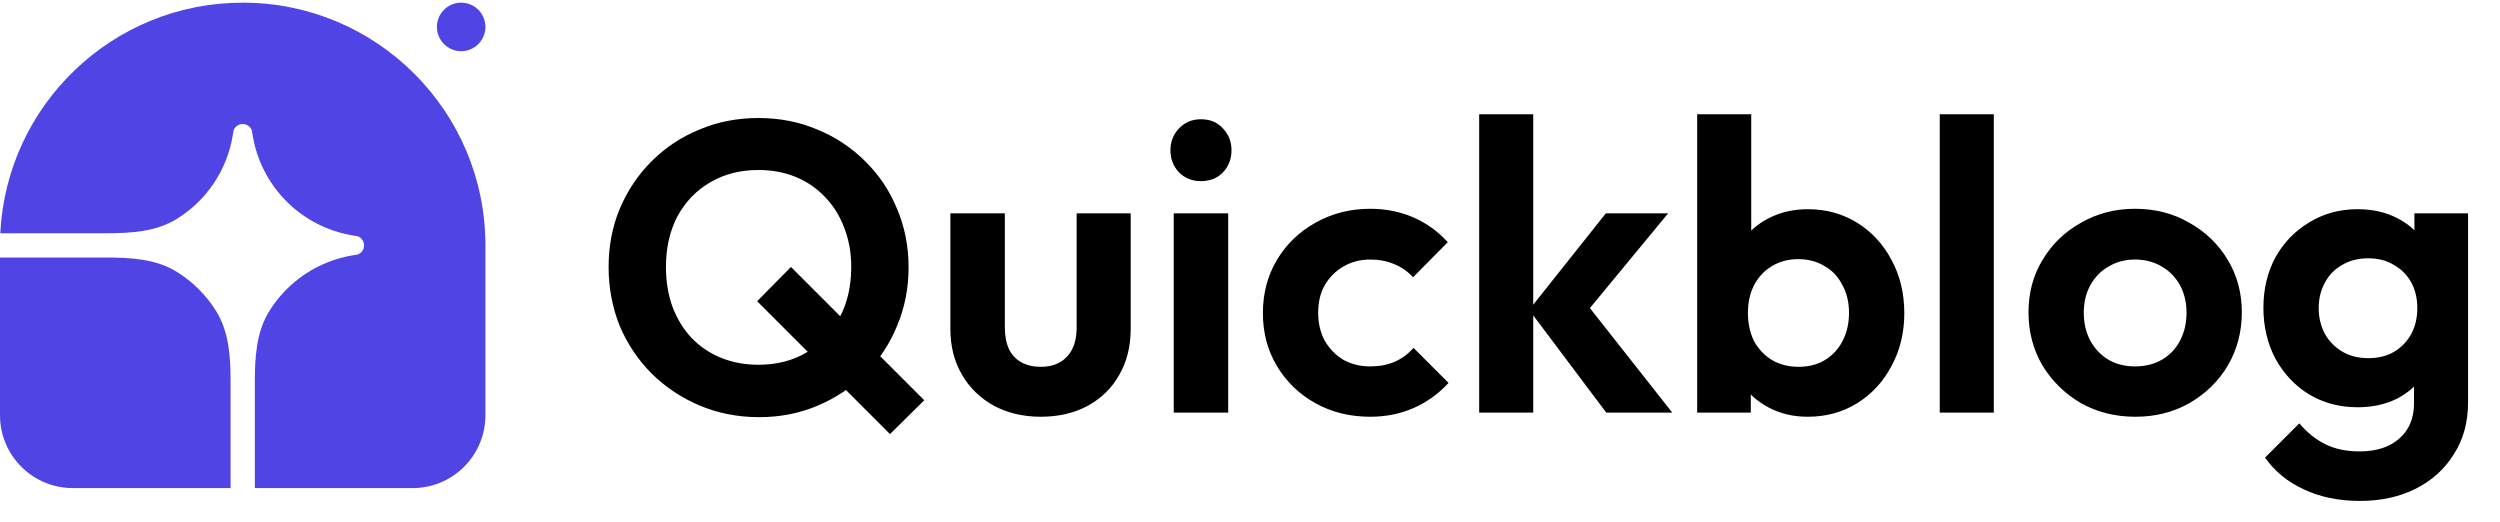
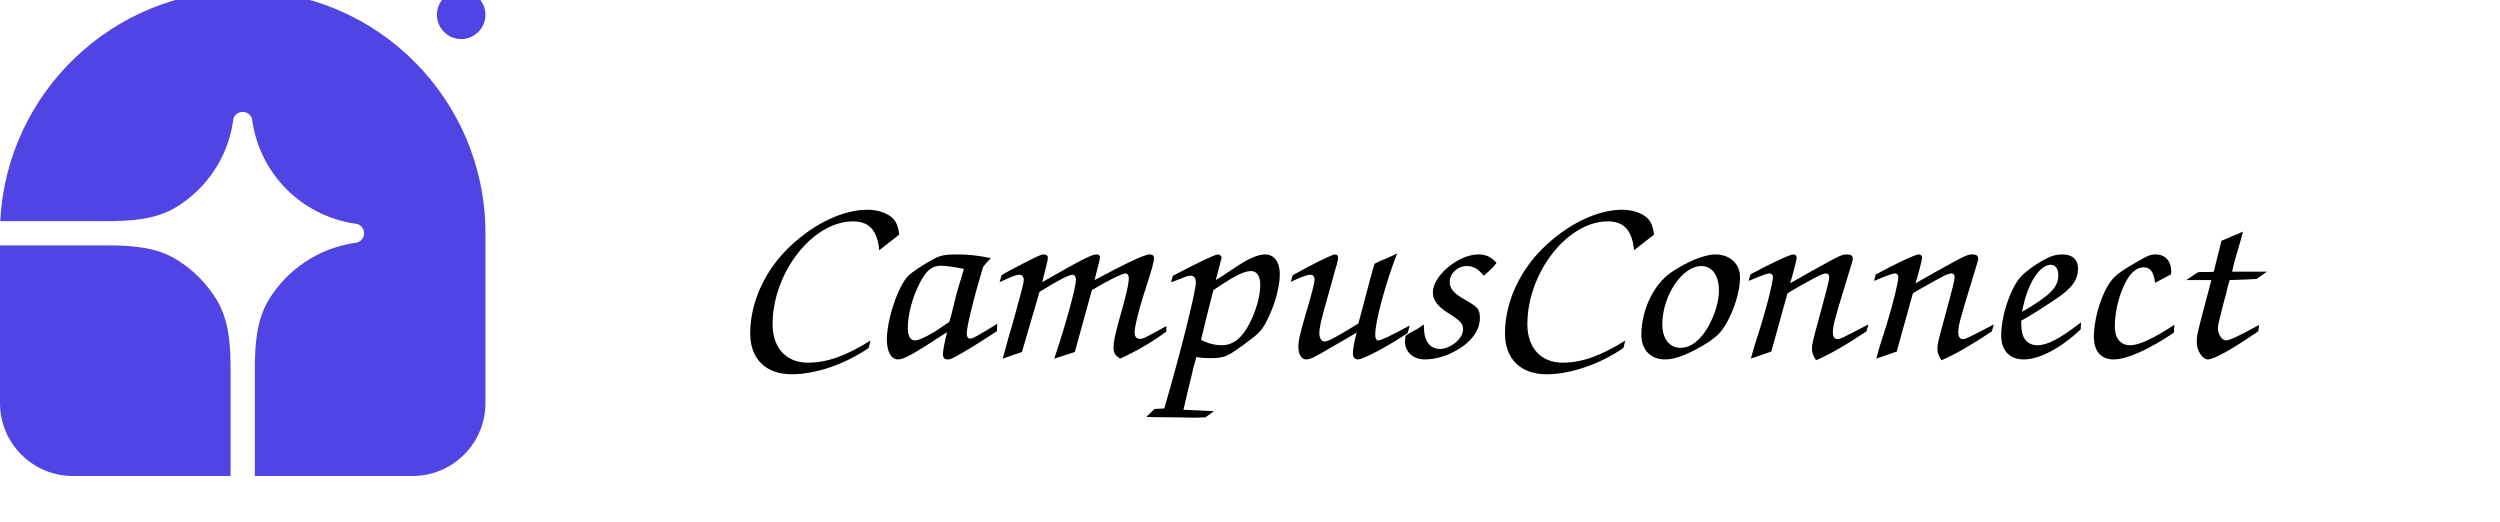
- <svg xmlns="http://www.w3.org/2000/svg" width="206" height="43" viewBox="0 0 206 43" fill="none">
-   <path d="M62.559 34.374C60.813 34.374 59.181 34.057 57.663 33.422C56.167 32.787 54.852 31.915 53.719 30.804C52.585 29.671 51.701 28.356 51.067 26.86C50.455 25.341 50.149 23.721 50.149 21.998C50.149 20.275 50.455 18.677 51.067 17.204C51.701 15.708 52.574 14.405 53.685 13.294C54.818 12.161 56.133 11.288 57.629 10.676C59.125 10.041 60.745 9.724 62.491 9.724C64.236 9.724 65.857 10.041 67.353 10.676C68.849 11.288 70.163 12.161 71.297 13.294C72.43 14.405 73.303 15.708 73.915 17.204C74.549 18.7 74.867 20.309 74.867 22.032C74.867 23.755 74.549 25.364 73.915 26.86C73.303 28.356 72.43 29.671 71.297 30.804C70.186 31.915 68.883 32.787 67.387 33.422C65.891 34.057 64.281 34.374 62.559 34.374ZM73.337 35.768L62.389 24.82L65.177 21.998L76.159 32.98L73.337 35.768ZM62.491 30.056C64.009 30.056 65.335 29.716 66.469 29.036C67.625 28.356 68.52 27.415 69.155 26.214C69.812 25.013 70.141 23.607 70.141 21.998C70.141 20.819 69.948 19.743 69.563 18.768C69.2 17.793 68.679 16.955 67.999 16.252C67.319 15.527 66.514 14.971 65.585 14.586C64.655 14.201 63.624 14.008 62.491 14.008C60.995 14.008 59.669 14.348 58.513 15.028C57.379 15.685 56.484 16.615 55.827 17.816C55.192 19.017 54.875 20.411 54.875 21.998C54.875 23.199 55.056 24.299 55.419 25.296C55.804 26.293 56.325 27.143 56.983 27.846C57.663 28.549 58.467 29.093 59.397 29.478C60.349 29.863 61.38 30.056 62.491 30.056ZM85.757 34.34C84.307 34.34 83.015 34.034 81.881 33.422C80.771 32.81 79.898 31.96 79.263 30.872C78.629 29.784 78.311 28.526 78.311 27.098V17.578H82.799V26.996C82.799 27.676 82.913 28.265 83.139 28.764C83.366 29.24 83.706 29.603 84.159 29.852C84.613 30.101 85.145 30.226 85.757 30.226C86.687 30.226 87.412 29.943 87.933 29.376C88.455 28.809 88.715 28.016 88.715 26.996V17.578H93.169V27.098C93.169 28.549 92.852 29.818 92.217 30.906C91.605 31.994 90.733 32.844 89.599 33.456C88.489 34.045 87.208 34.34 85.757 34.34ZM96.716 34V17.578H101.204V34H96.716ZM98.96 14.926C98.235 14.926 97.634 14.688 97.158 14.212C96.682 13.713 96.444 13.101 96.444 12.376C96.444 11.673 96.682 11.073 97.158 10.574C97.634 10.075 98.235 9.826 98.96 9.826C99.708 9.826 100.309 10.075 100.762 10.574C101.238 11.073 101.476 11.673 101.476 12.376C101.476 13.101 101.238 13.713 100.762 14.212C100.309 14.688 99.708 14.926 98.96 14.926ZM112.902 34.34C111.224 34.34 109.717 33.966 108.38 33.218C107.042 32.47 105.988 31.45 105.218 30.158C104.447 28.866 104.062 27.415 104.062 25.806C104.062 24.174 104.447 22.712 105.218 21.42C105.988 20.128 107.042 19.108 108.38 18.36C109.74 17.589 111.247 17.204 112.902 17.204C114.194 17.204 115.384 17.442 116.472 17.918C117.56 18.394 118.5 19.074 119.294 19.958L116.438 22.848C116.007 22.372 115.486 22.009 114.874 21.76C114.284 21.511 113.627 21.386 112.902 21.386C112.086 21.386 111.349 21.579 110.692 21.964C110.057 22.327 109.547 22.837 109.162 23.494C108.799 24.129 108.618 24.888 108.618 25.772C108.618 26.633 108.799 27.404 109.162 28.084C109.547 28.741 110.057 29.263 110.692 29.648C111.349 30.011 112.086 30.192 112.902 30.192C113.65 30.192 114.318 30.067 114.908 29.818C115.52 29.546 116.041 29.161 116.472 28.662L119.362 31.552C118.523 32.459 117.56 33.15 116.472 33.626C115.384 34.102 114.194 34.34 112.902 34.34ZM132.356 34L125.998 25.534L132.322 17.578H137.456L130.044 26.554L130.214 24.378L137.796 34H132.356ZM121.884 34V9.418H126.338V34H121.884ZM148.959 34.34C147.78 34.34 146.715 34.091 145.763 33.592C144.811 33.093 144.052 32.413 143.485 31.552C142.918 30.691 142.612 29.727 142.567 28.662V22.814C142.612 21.749 142.918 20.797 143.485 19.958C144.074 19.097 144.845 18.428 145.797 17.952C146.749 17.476 147.803 17.238 148.959 17.238C150.478 17.238 151.838 17.612 153.039 18.36C154.24 19.108 155.181 20.128 155.861 21.42C156.564 22.712 156.915 24.174 156.915 25.806C156.915 27.415 156.564 28.866 155.861 30.158C155.181 31.45 154.24 32.47 153.039 33.218C151.838 33.966 150.478 34.34 148.959 34.34ZM139.847 34V9.418H144.301V21.624L143.553 25.568L144.267 29.58V34H139.847ZM148.211 30.226C149.027 30.226 149.741 30.045 150.353 29.682C150.988 29.297 151.475 28.775 151.815 28.118C152.178 27.438 152.359 26.656 152.359 25.772C152.359 24.911 152.178 24.151 151.815 23.494C151.475 22.814 150.988 22.293 150.353 21.93C149.718 21.545 148.993 21.352 148.177 21.352C147.361 21.352 146.636 21.545 146.001 21.93C145.389 22.293 144.902 22.814 144.539 23.494C144.199 24.151 144.029 24.911 144.029 25.772C144.029 26.656 144.199 27.438 144.539 28.118C144.902 28.775 145.4 29.297 146.035 29.682C146.67 30.045 147.395 30.226 148.211 30.226ZM159.835 34V9.418H164.289V34H159.835ZM175.954 34.34C174.299 34.34 172.803 33.966 171.466 33.218C170.151 32.447 169.097 31.416 168.304 30.124C167.533 28.809 167.148 27.347 167.148 25.738C167.148 24.129 167.533 22.689 168.304 21.42C169.074 20.128 170.128 19.108 171.466 18.36C172.803 17.589 174.288 17.204 175.92 17.204C177.597 17.204 179.093 17.589 180.408 18.36C181.745 19.108 182.799 20.128 183.57 21.42C184.34 22.689 184.726 24.129 184.726 25.738C184.726 27.347 184.34 28.809 183.57 30.124C182.799 31.416 181.745 32.447 180.408 33.218C179.093 33.966 177.608 34.34 175.954 34.34ZM175.92 30.192C176.758 30.192 177.495 30.011 178.13 29.648C178.787 29.263 179.286 28.741 179.626 28.084C179.988 27.404 180.17 26.633 180.17 25.772C180.17 24.911 179.988 24.151 179.626 23.494C179.263 22.837 178.764 22.327 178.13 21.964C177.495 21.579 176.758 21.386 175.92 21.386C175.104 21.386 174.378 21.579 173.744 21.964C173.109 22.327 172.61 22.837 172.248 23.494C171.885 24.151 171.704 24.911 171.704 25.772C171.704 26.633 171.885 27.404 172.248 28.084C172.61 28.741 173.109 29.263 173.744 29.648C174.378 30.011 175.104 30.192 175.92 30.192ZM194.461 41.276C192.716 41.276 191.174 40.959 189.837 40.324C188.5 39.712 187.434 38.839 186.641 37.706L189.463 34.884C190.098 35.632 190.8 36.199 191.571 36.584C192.364 36.992 193.316 37.196 194.427 37.196C195.81 37.196 196.898 36.845 197.691 36.142C198.507 35.439 198.915 34.465 198.915 33.218V29.104L199.663 25.5L198.949 21.896V17.578H203.369V33.15C203.369 34.782 202.984 36.199 202.213 37.4C201.465 38.624 200.422 39.576 199.085 40.256C197.748 40.936 196.206 41.276 194.461 41.276ZM194.257 33.558C192.784 33.558 191.458 33.207 190.279 32.504C189.1 31.779 188.171 30.793 187.491 29.546C186.834 28.299 186.505 26.905 186.505 25.364C186.505 23.823 186.834 22.44 187.491 21.216C188.171 19.992 189.1 19.029 190.279 18.326C191.458 17.601 192.784 17.238 194.257 17.238C195.481 17.238 196.558 17.476 197.487 17.952C198.439 18.428 199.187 19.085 199.731 19.924C200.275 20.74 200.57 21.703 200.615 22.814V27.982C200.57 29.07 200.264 30.045 199.697 30.906C199.153 31.745 198.405 32.402 197.453 32.878C196.524 33.331 195.458 33.558 194.257 33.558ZM195.141 29.512C195.957 29.512 196.66 29.342 197.249 29.002C197.861 28.639 198.337 28.152 198.677 27.54C199.017 26.905 199.187 26.191 199.187 25.398C199.187 24.582 199.017 23.868 198.677 23.256C198.337 22.644 197.861 22.168 197.249 21.828C196.66 21.465 195.957 21.284 195.141 21.284C194.325 21.284 193.611 21.465 192.999 21.828C192.387 22.168 191.911 22.655 191.571 23.29C191.231 23.902 191.061 24.605 191.061 25.398C191.061 26.169 191.231 26.871 191.571 27.506C191.911 28.118 192.387 28.605 192.999 28.968C193.611 29.331 194.325 29.512 195.141 29.512Z" fill="black" />
-   <path d="M19.999 0.219C31.045 0.219 39.999 9.173 39.999 20.219V34.219C39.999 35.81 39.367 37.336 38.242 38.461C37.117 39.587 35.591 40.219 33.999 40.219H20.999V31.445C20.999 29.443 21.121 27.369 22.171 25.665C22.923 24.444 23.929 23.398 25.12 22.6C26.311 21.802 27.66 21.269 29.075 21.038L29.458 20.976C29.616 20.922 29.753 20.82 29.851 20.684C29.948 20.548 30 20.386 30 20.219C30 20.052 29.948 19.889 29.851 19.753C29.753 19.618 29.616 19.516 29.458 19.462L29.075 19.4C27.008 19.062 25.098 18.083 23.617 16.602C22.135 15.12 21.156 13.211 20.818 11.143L20.756 10.76C20.703 10.602 20.601 10.465 20.465 10.368C20.329 10.271 20.166 10.219 19.999 10.219C19.833 10.219 19.67 10.271 19.534 10.368C19.398 10.465 19.296 10.602 19.242 10.76L19.18 11.143C18.949 12.558 18.417 13.907 17.618 15.098C16.82 16.29 15.775 17.295 14.553 18.047C12.849 19.097 10.775 19.219 8.773 19.219H0.023C0.546 8.638 9.289 0.219 19.999 0.219Z" fill="#5044E5" />
-   <path d="M0 21.219H8.774C10.776 21.219 12.85 21.341 14.554 22.391C15.886 23.212 17.007 24.333 17.828 25.665C18.878 27.369 19 29.443 19 31.445V40.219H6C4.409 40.219 2.883 39.587 1.757 38.461C0.632 37.336 0 35.81 0 34.219L0 21.219ZM40 2.219C40 2.749 39.789 3.258 39.414 3.633C39.039 4.008 38.53 4.219 38 4.219C37.47 4.219 36.961 4.008 36.586 3.633C36.211 3.258 36 2.749 36 2.219C36 1.688 36.211 1.18 36.586 0.805C36.961 0.429 37.47 0.219 38 0.219C38.53 0.219 39.039 0.429 39.414 0.805C39.789 1.18 40 1.688 40 2.219Z" fill="#5044E5" />
+ <svg xmlns="http://www.w3.org/2000/svg" width="206" height="43">
+   <g class="layer">
+     <path d="m20,-0.78c11.05,0 20,8.95 20,20l0,14c0,1.59 -0.63,3.12 -1.76,4.24c-1.12,1.13 -2.65,1.76 -4.24,1.76l-13,0l0,-8.78c0,-2 0.12,-4.07 1.17,-5.78c0.75,-1.22 1.76,-2.26 2.95,-3.06c1.19,-0.8 2.54,-1.33 3.96,-1.56l0.38,-0.06c0.16,-0.06 0.29,-0.16 0.39,-0.3c0.1,-0.13 0.15,-0.29 0.15,-0.46c0,-0.17 -0.05,-0.33 -0.15,-0.47c-0.1,-0.13 -0.23,-0.23 -0.39,-0.29l-0.38,-0.06c-2.07,-0.34 -3.98,-1.32 -5.46,-2.8c-1.48,-1.48 -2.46,-3.39 -2.8,-5.46l-0.06,-0.38c-0.06,-0.16 -0.16,-0.3 -0.3,-0.39c-0.13,-0.1 -0.29,-0.15 -0.46,-0.15c-0.17,0 -0.33,0.05 -0.47,0.15c-0.13,0.09 -0.23,0.23 -0.29,0.39l-0.06,0.38c-0.23,1.42 -0.76,2.77 -1.56,3.96c-0.8,1.19 -1.85,2.2 -3.07,2.95c-1.7,1.05 -3.77,1.17 -5.78,1.17l-8.75,0c0.53,-10.58 9.27,-19 19.98,-19z" fill="#5044E5" id="svg_2" />
+     <path d="m0,20.22l8.77,0c2.01,0 4.08,0.12 5.78,1.17c1.34,0.82 2.46,1.94 3.28,3.27c1.05,1.71 1.17,3.78 1.17,5.78l0,8.78l-13,0c-1.59,0 -3.12,-0.63 -4.24,-1.76c-1.13,-1.12 -1.76,-2.65 -1.76,-4.24l0,-13zm40,-19c0,0.53 -0.21,1.04 -0.59,1.41c-0.37,0.38 -0.88,0.59 -1.41,0.59c-0.53,0 -1.04,-0.21 -1.41,-0.59c-0.38,-0.37 -0.59,-0.88 -0.59,-1.41c0,-0.53 0.21,-1.04 0.59,-1.42c0.37,-0.37 0.88,-0.58 1.41,-0.58c0.53,0 1.04,0.21 1.41,0.58c0.38,0.38 0.59,0.89 0.59,1.42z" fill="#5044E5" id="svg_3" transform="matrix(1 0 0 1 0 0)" />
+     <text fill="#000000" font-family="Cursive" font-size="24" id="svg_4" stroke-width="0" text-anchor="middle" transform="matrix(0.935852 0 0 0.850569 26.9939 2.89063)" x="102.06" xml:space="preserve" y="31.11">CampusConnect</text>
+   </g>
</svg>
